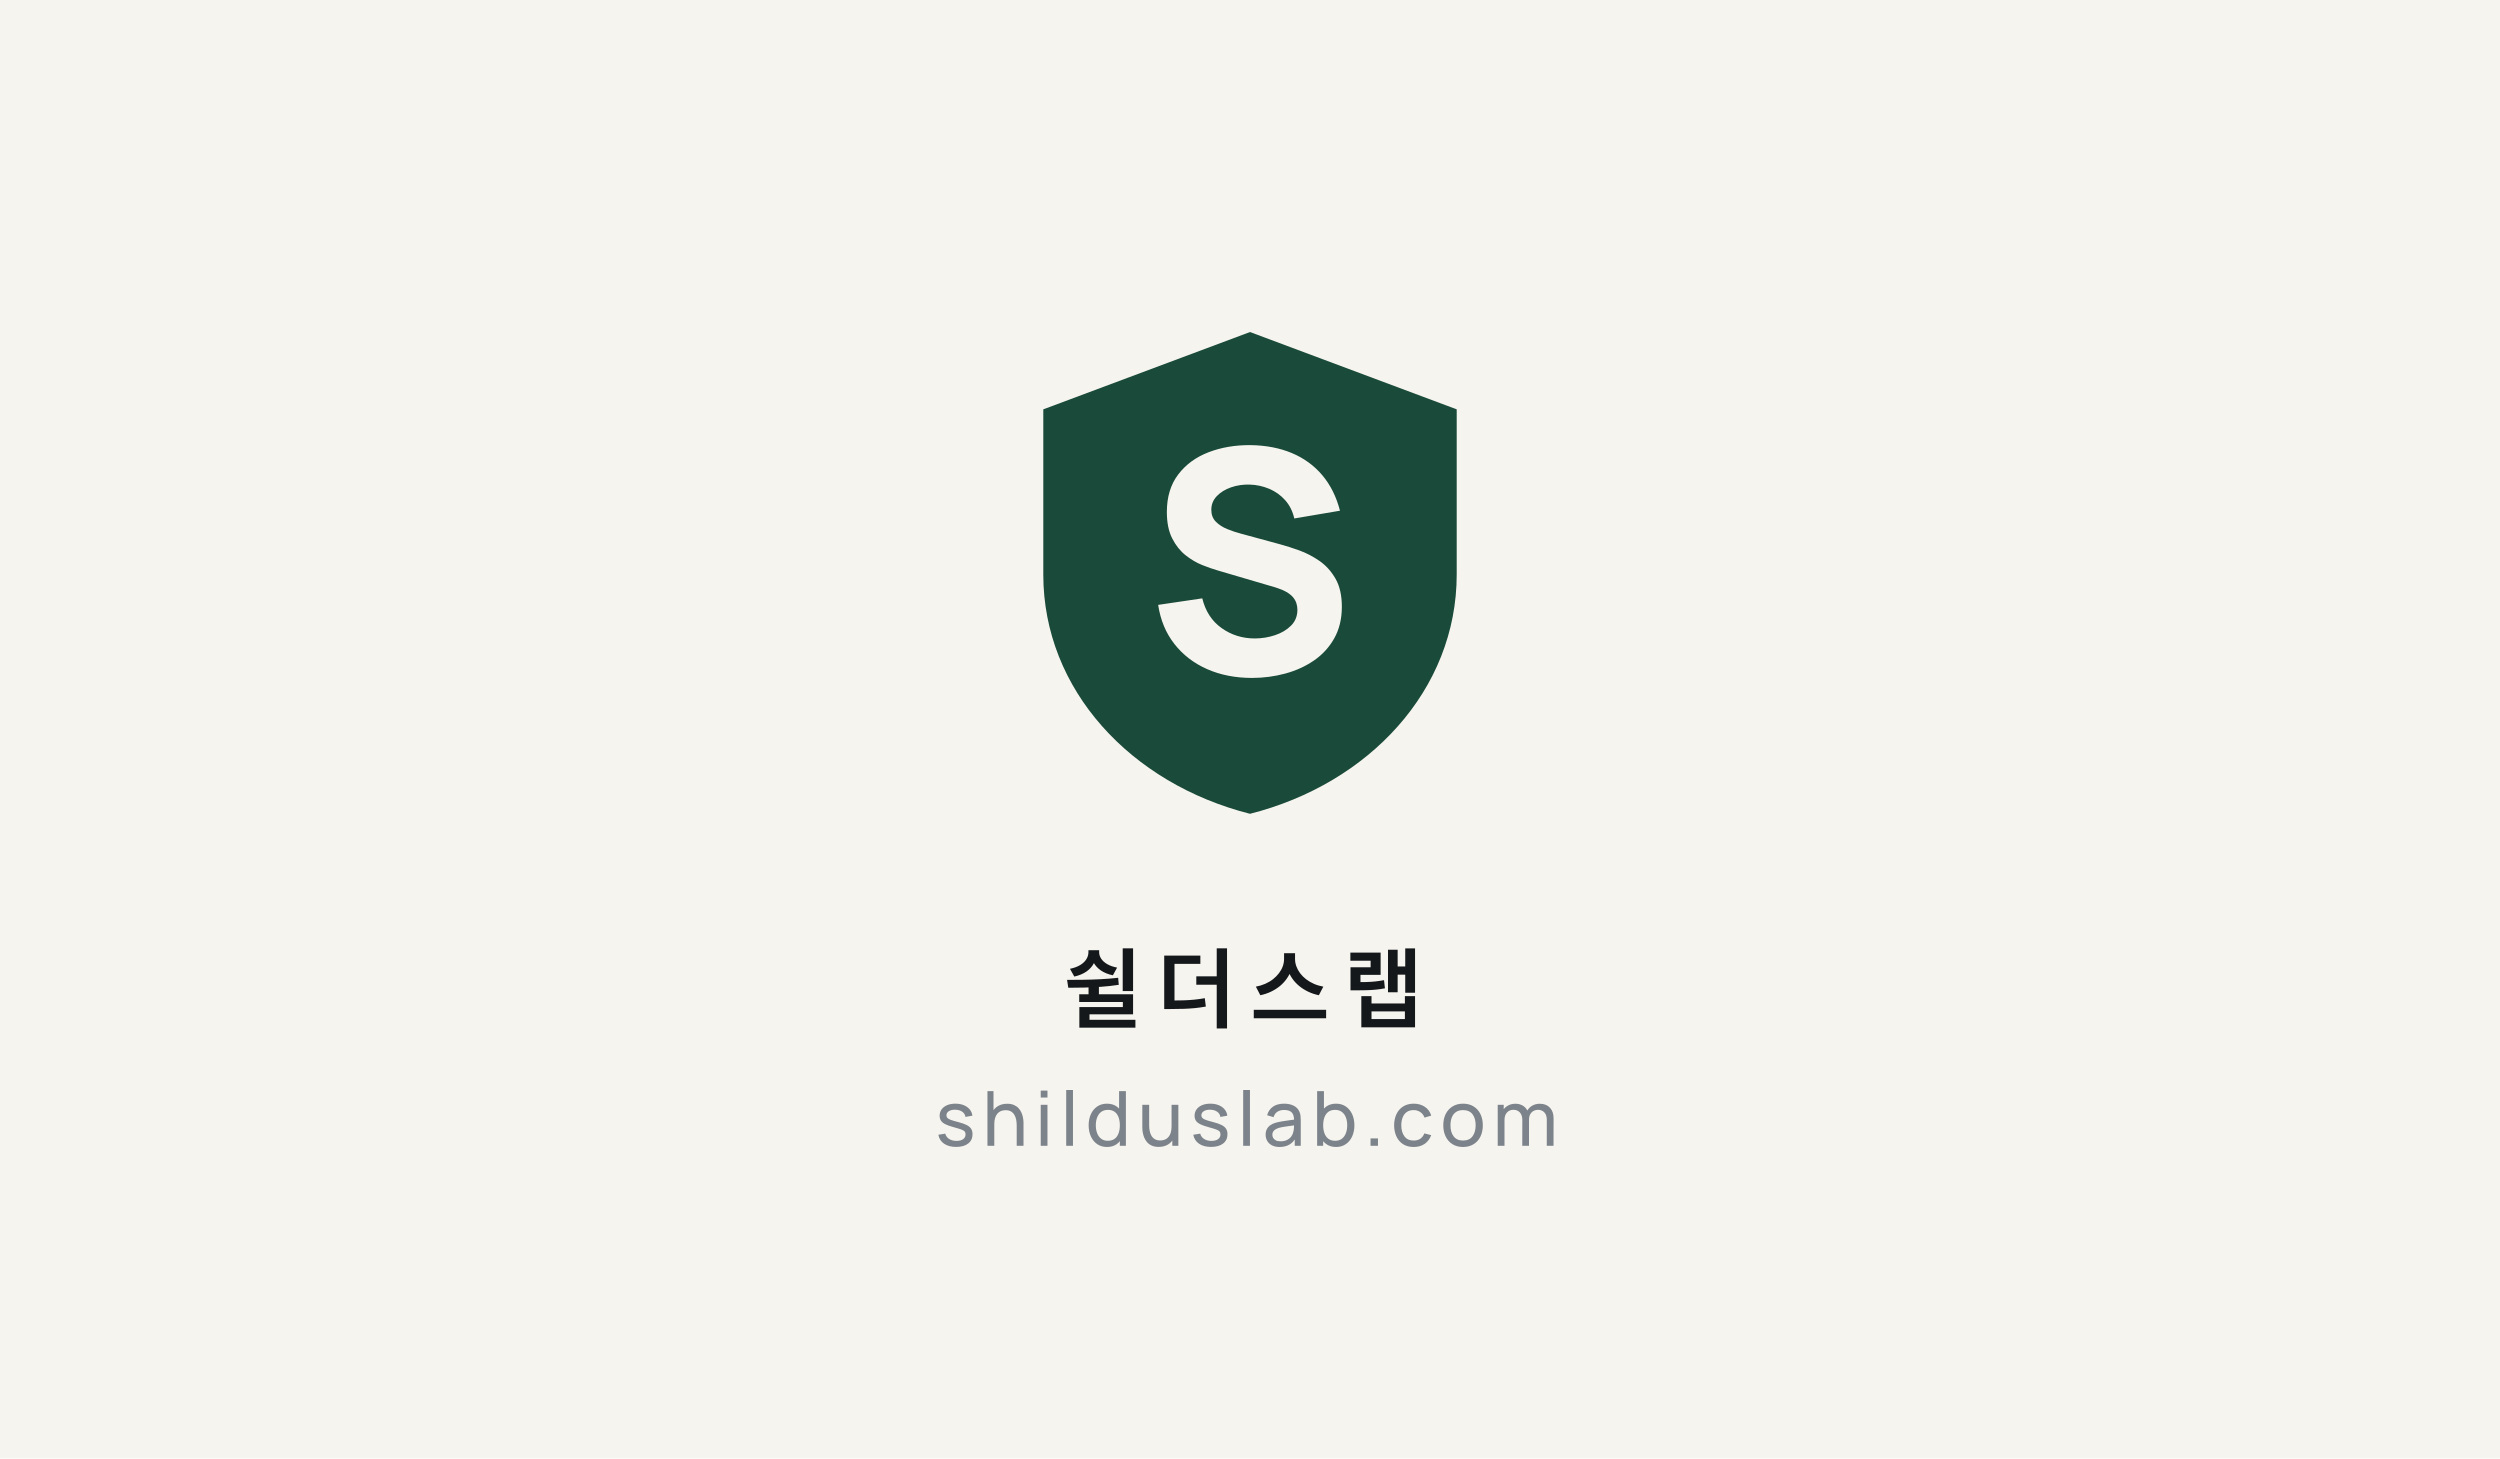
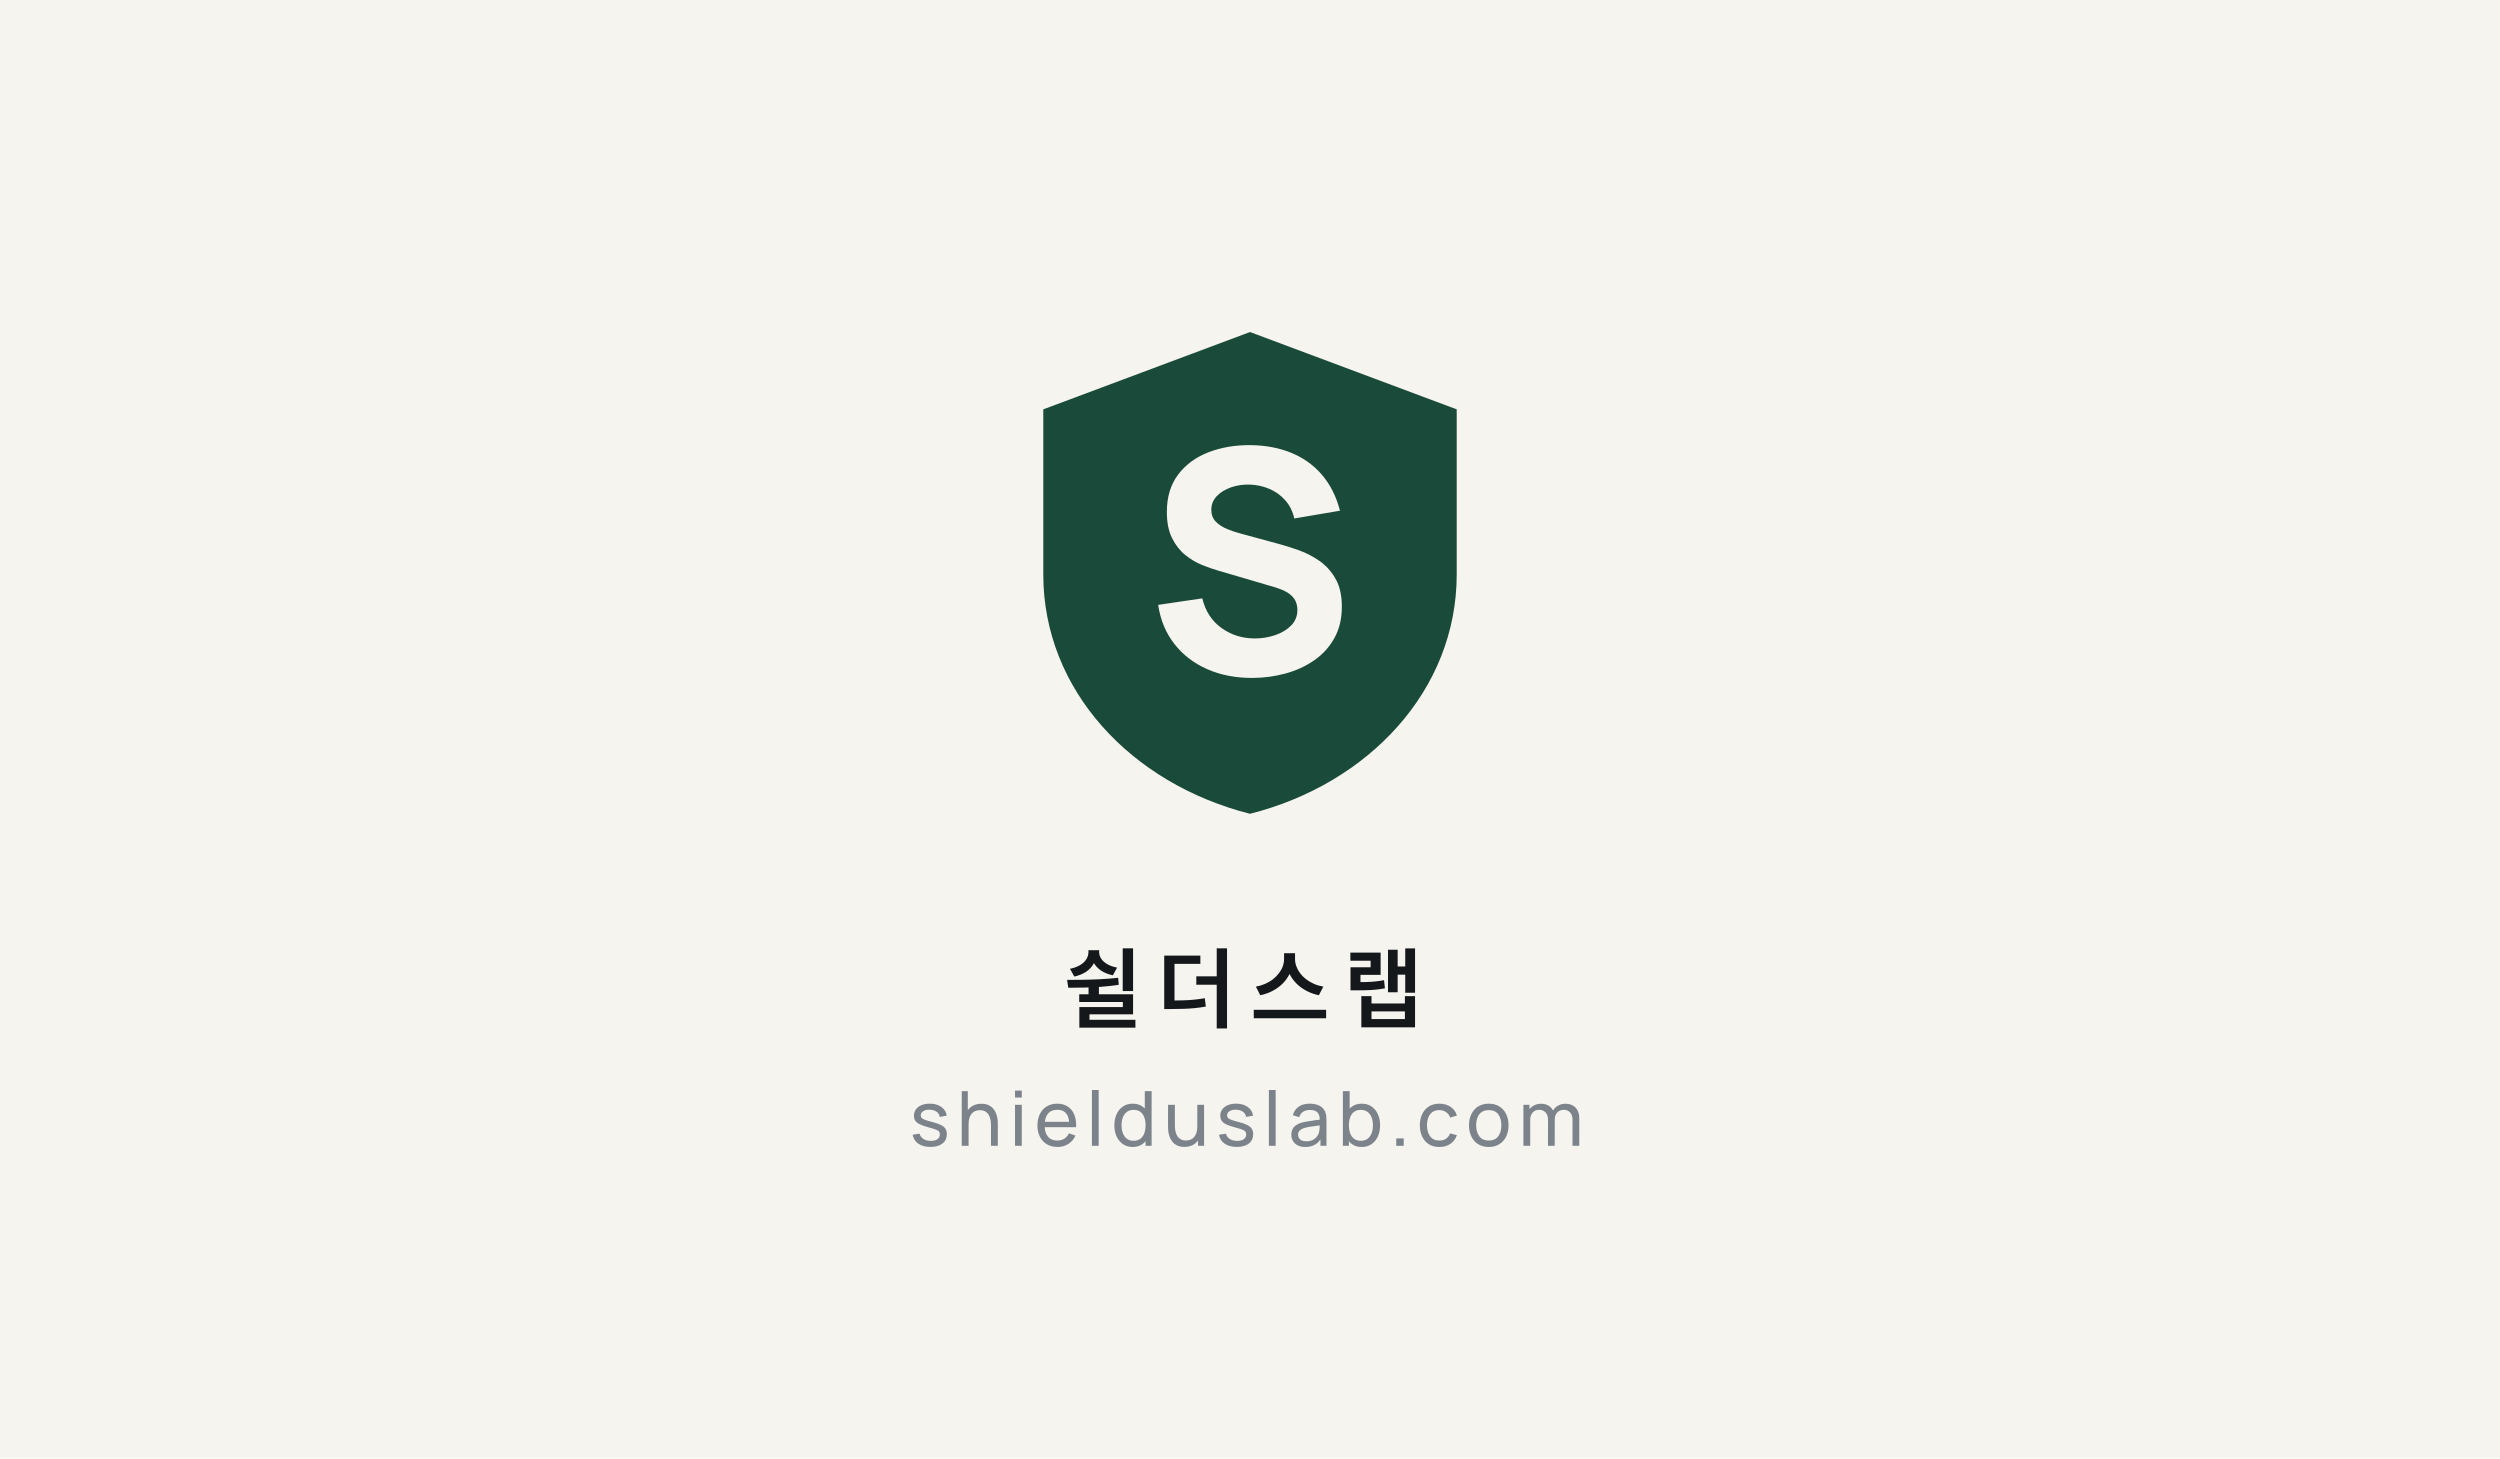
<svg xmlns="http://www.w3.org/2000/svg" width="96.0mm" height="56.0mm" viewBox="0 0 96.0 56.0">
  <rect width="96.0" height="56.0" fill="#F6F4EF" />
  <g transform="translate(38.000 12.000) scale(0.3125)">
    <path d="M32 2.4 L57.4 11.9 V32.2 C57.4 46.4 46.6 57.9 32 61.6 C17.4 57.9 6.6 46.4 6.6 32.2 V11.9 Z M32.248 44.904Q29.193 44.904 26.739 43.825Q24.285 42.746 22.709 40.731Q21.134 38.717 20.714 35.928L26.137 35.126Q26.710 37.494 28.505 38.774Q30.300 40.053 32.592 40.053Q33.872 40.053 35.075 39.652Q36.278 39.251 37.051 38.468Q37.825 37.685 37.825 36.539Q37.825 36.119 37.701 35.728Q37.576 35.336 37.290 34.993Q37.003 34.649 36.478 34.343Q35.953 34.038 35.151 33.789L28.009 31.689Q27.207 31.460 26.147 31.039Q25.087 30.619 24.094 29.836Q23.101 29.053 22.442 27.764Q21.783 26.475 21.783 24.508Q21.783 21.739 23.177 19.906Q24.571 18.072 26.901 17.175Q29.231 16.277 32.057 16.296Q34.903 16.335 37.137 17.270Q39.372 18.206 40.880 19.992Q42.389 21.777 43.057 24.355L37.443 25.310Q37.137 23.973 36.316 23.057Q35.495 22.140 34.359 21.663Q33.222 21.185 31.981 21.147Q30.759 21.109 29.680 21.481Q28.601 21.854 27.923 22.560Q27.245 23.267 27.245 24.241Q27.245 25.138 27.799 25.702Q28.352 26.265 29.193 26.609Q30.033 26.953 30.911 27.182L35.686 28.480Q36.755 28.767 38.054 29.235Q39.352 29.703 40.546 30.533Q41.740 31.364 42.513 32.720Q43.286 34.076 43.286 36.157Q43.286 38.373 42.360 40.025Q41.434 41.677 39.868 42.756Q38.302 43.835 36.326 44.369Q34.349 44.904 32.248 44.904Z" fill="#1A4B3A" fill-rule="evenodd" />
  </g>
  <path d="M41.800 37.749H42.198V38.287H41.800ZM41.022 37.930 40.976 37.628Q41.264 37.628 41.595 37.623Q41.926 37.619 42.271 37.601Q42.616 37.583 42.937 37.547L42.961 37.817Q42.630 37.868 42.290 37.892Q41.950 37.916 41.626 37.923Q41.302 37.930 41.022 37.930ZM41.796 36.488H42.108V36.564Q42.108 36.787 42.011 36.977Q41.915 37.168 41.725 37.303Q41.534 37.438 41.253 37.500L41.087 37.202Q41.323 37.153 41.480 37.057Q41.637 36.962 41.716 36.834Q41.796 36.705 41.796 36.564ZM41.895 36.488H42.207V36.564Q42.207 36.696 42.286 36.815Q42.365 36.934 42.518 37.023Q42.671 37.112 42.897 37.156L42.735 37.452Q42.464 37.395 42.276 37.267Q42.088 37.138 41.992 36.958Q41.895 36.778 41.895 36.564ZM43.112 36.416H43.510V38.058H43.112ZM41.442 38.180H43.510V38.950H41.837V39.227H41.447V38.672H43.117V38.477H41.442ZM41.447 39.161H43.600V39.462H41.447Z M44.706 38.420H44.949Q45.226 38.420 45.446 38.413Q45.666 38.406 45.864 38.386Q46.061 38.367 46.264 38.330L46.304 38.652Q46.093 38.691 45.889 38.711Q45.686 38.731 45.460 38.739Q45.234 38.747 44.949 38.747H44.706ZM44.706 36.694H46.094V37.012H45.101V38.543H44.706ZM46.722 36.417H47.118V39.493H46.722ZM45.938 37.490H46.891V37.814H45.938Z M49.308 36.604H49.653V36.829Q49.653 37.029 49.594 37.214Q49.536 37.399 49.425 37.561Q49.315 37.724 49.160 37.855Q49.004 37.985 48.811 38.078Q48.618 38.171 48.396 38.217L48.225 37.887Q48.419 37.851 48.586 37.778Q48.754 37.704 48.887 37.599Q49.020 37.493 49.114 37.368Q49.209 37.243 49.259 37.105Q49.308 36.966 49.308 36.829ZM49.387 36.604H49.730V36.829Q49.730 36.969 49.780 37.107Q49.830 37.246 49.924 37.372Q50.018 37.497 50.152 37.601Q50.285 37.704 50.452 37.778Q50.620 37.852 50.816 37.887L50.644 38.217Q50.421 38.171 50.229 38.078Q50.036 37.985 49.881 37.856Q49.726 37.726 49.615 37.564Q49.504 37.401 49.445 37.216Q49.387 37.030 49.387 36.829ZM48.145 38.776H50.923V39.101H48.145Z M53.961 36.418H54.338V38.121H53.961ZM53.576 37.111H54.087V37.428H53.576ZM53.299 36.470H53.670V38.102H53.299ZM52.275 38.252H52.666V38.532H53.948V38.252H54.338V39.450H52.275ZM52.666 38.838V39.131H53.948V38.838ZM51.859 37.715H52.067Q52.286 37.715 52.466 37.710Q52.645 37.705 52.810 37.688Q52.975 37.670 53.147 37.638L53.181 37.952Q53.003 37.986 52.833 38.002Q52.663 38.019 52.478 38.024Q52.292 38.030 52.067 38.030H51.859ZM51.854 36.581H53.016V37.434H52.242V37.987H51.859V37.143H52.632V36.891H51.854Z" fill="#15181B" />
-   <path d="M36.715 44.042Q36.433 44.042 36.253 43.919Q36.073 43.796 36.033 43.574L36.298 43.532Q36.330 43.660 36.445 43.735Q36.561 43.810 36.731 43.810Q36.892 43.810 36.985 43.744Q37.077 43.677 37.077 43.561Q37.077 43.495 37.046 43.453Q37.016 43.412 36.920 43.375Q36.825 43.339 36.632 43.287Q36.423 43.231 36.304 43.172Q36.184 43.113 36.133 43.034Q36.082 42.955 36.082 42.842Q36.082 42.704 36.158 42.600Q36.234 42.496 36.370 42.438Q36.506 42.381 36.687 42.381Q36.867 42.381 37.008 42.438Q37.149 42.496 37.236 42.600Q37.323 42.704 37.339 42.842L37.074 42.890Q37.055 42.764 36.952 42.691Q36.849 42.617 36.687 42.613Q36.534 42.608 36.439 42.668Q36.343 42.728 36.343 42.829Q36.343 42.887 36.379 42.927Q36.414 42.968 36.511 43.004Q36.609 43.040 36.794 43.087Q37.002 43.140 37.122 43.202Q37.242 43.264 37.294 43.348Q37.345 43.432 37.345 43.554Q37.345 43.782 37.177 43.912Q37.010 44.042 36.715 44.042Z M39.041 44.000V43.211Q39.041 43.099 39.021 42.996Q39.001 42.892 38.952 42.810Q38.903 42.727 38.821 42.679Q38.738 42.631 38.614 42.631Q38.516 42.631 38.436 42.664Q38.356 42.697 38.299 42.764Q38.242 42.830 38.211 42.932Q38.181 43.033 38.181 43.170L38.010 43.118Q38.010 42.889 38.092 42.725Q38.175 42.561 38.324 42.472Q38.474 42.384 38.676 42.384Q38.829 42.384 38.937 42.432Q39.045 42.480 39.117 42.560Q39.188 42.640 39.229 42.738Q39.270 42.836 39.287 42.938Q39.303 43.040 39.303 43.129V44.000ZM37.918 44.000V41.900H38.151V43.059H38.181V44.000Z M39.964 42.146V41.878H40.223V42.146ZM39.964 44.000V42.425H40.223V44.000Z M40.942 44.000V41.856H41.202V44.000Z M42.509 44.044Q42.289 44.044 42.131 43.934Q41.973 43.824 41.889 43.636Q41.804 43.447 41.804 43.211Q41.804 42.975 41.889 42.787Q41.973 42.599 42.131 42.490Q42.289 42.381 42.508 42.381Q42.730 42.381 42.882 42.490Q43.034 42.598 43.112 42.786Q43.190 42.973 43.190 43.211Q43.190 43.447 43.112 43.635Q43.034 43.824 42.883 43.934Q42.731 44.044 42.509 44.044ZM42.541 43.806Q42.700 43.806 42.803 43.729Q42.905 43.653 42.953 43.518Q43.002 43.384 43.002 43.211Q43.002 43.037 42.953 42.903Q42.904 42.769 42.803 42.694Q42.703 42.619 42.549 42.619Q42.388 42.619 42.284 42.698Q42.180 42.776 42.130 42.911Q42.079 43.045 42.079 43.211Q42.079 43.379 42.130 43.514Q42.181 43.649 42.284 43.727Q42.386 43.806 42.541 43.806ZM43.002 44.000V42.841H42.973V41.900H43.234V44.000Z M44.492 44.041Q44.340 44.041 44.232 43.993Q44.123 43.945 44.052 43.865Q43.981 43.785 43.940 43.687Q43.899 43.589 43.882 43.487Q43.865 43.385 43.865 43.296V42.425H44.128V43.214Q44.128 43.325 44.148 43.429Q44.168 43.533 44.217 43.615Q44.266 43.698 44.348 43.746Q44.430 43.794 44.555 43.794Q44.653 43.794 44.733 43.761Q44.813 43.728 44.869 43.661Q44.926 43.595 44.957 43.493Q44.988 43.391 44.988 43.255L45.159 43.307Q45.159 43.536 45.077 43.700Q44.994 43.864 44.845 43.953Q44.695 44.041 44.492 44.041ZM45.017 44.000V43.579H44.988V42.425H45.249V44.000Z M46.505 44.042Q46.222 44.042 46.043 43.919Q45.863 43.796 45.822 43.574L46.088 43.532Q46.120 43.660 46.235 43.735Q46.350 43.810 46.521 43.810Q46.682 43.810 46.774 43.744Q46.866 43.677 46.866 43.561Q46.866 43.495 46.836 43.453Q46.805 43.412 46.710 43.375Q46.614 43.339 46.422 43.287Q46.213 43.231 46.093 43.172Q45.973 43.113 45.922 43.034Q45.872 42.955 45.872 42.842Q45.872 42.704 45.948 42.600Q46.023 42.496 46.159 42.438Q46.295 42.381 46.477 42.381Q46.656 42.381 46.797 42.438Q46.939 42.496 47.025 42.600Q47.112 42.704 47.129 42.842L46.863 42.890Q46.844 42.764 46.741 42.691Q46.638 42.617 46.477 42.613Q46.324 42.608 46.228 42.668Q46.133 42.728 46.133 42.829Q46.133 42.887 46.168 42.927Q46.204 42.968 46.301 43.004Q46.398 43.040 46.583 43.087Q46.791 43.140 46.912 43.202Q47.032 43.264 47.083 43.348Q47.135 43.432 47.135 43.554Q47.135 43.782 46.967 43.912Q46.799 44.042 46.505 44.042Z M47.738 44.000V41.856H47.998V44.000Z M49.135 44.044Q48.958 44.044 48.839 43.979Q48.720 43.915 48.660 43.808Q48.600 43.701 48.600 43.574Q48.600 43.450 48.647 43.359Q48.694 43.269 48.780 43.208Q48.867 43.147 48.986 43.112Q49.098 43.082 49.237 43.059Q49.376 43.036 49.519 43.017Q49.662 42.999 49.787 42.981L49.693 43.035Q49.697 42.825 49.609 42.724Q49.521 42.623 49.306 42.623Q49.163 42.623 49.055 42.689Q48.948 42.754 48.905 42.899L48.658 42.825Q48.714 42.617 48.878 42.499Q49.042 42.381 49.308 42.381Q49.522 42.381 49.676 42.458Q49.830 42.534 49.898 42.689Q49.931 42.762 49.940 42.847Q49.949 42.932 49.949 43.026V44.000H49.718V43.622L49.772 43.657Q49.683 43.849 49.523 43.946Q49.363 44.044 49.135 44.044ZM49.174 43.826Q49.314 43.826 49.417 43.777Q49.520 43.727 49.583 43.644Q49.645 43.561 49.664 43.463Q49.685 43.390 49.688 43.301Q49.691 43.212 49.691 43.163L49.781 43.202Q49.654 43.221 49.531 43.237Q49.408 43.253 49.299 43.270Q49.190 43.288 49.103 43.313Q49.038 43.334 48.982 43.366Q48.926 43.398 48.892 43.449Q48.858 43.499 48.858 43.573Q48.858 43.638 48.890 43.696Q48.923 43.754 48.992 43.790Q49.062 43.826 49.174 43.826Z M51.303 44.044Q51.082 44.044 50.930 43.934Q50.778 43.824 50.700 43.635Q50.622 43.447 50.622 43.211Q50.622 42.973 50.700 42.786Q50.778 42.598 50.930 42.490Q51.082 42.381 51.305 42.381Q51.523 42.381 51.681 42.490Q51.839 42.599 51.924 42.787Q52.009 42.975 52.009 43.211Q52.009 43.447 51.924 43.636Q51.839 43.824 51.681 43.934Q51.523 44.044 51.303 44.044ZM50.578 44.000V41.900H50.839V42.841H50.810V44.000ZM51.271 43.806Q51.426 43.806 51.529 43.727Q51.631 43.649 51.682 43.514Q51.733 43.379 51.733 43.211Q51.733 43.045 51.683 42.911Q51.632 42.776 51.528 42.698Q51.424 42.619 51.264 42.619Q51.110 42.619 51.009 42.694Q50.909 42.769 50.859 42.903Q50.810 43.037 50.810 43.211Q50.810 43.384 50.859 43.518Q50.908 43.653 51.010 43.729Q51.112 43.806 51.271 43.806Z M52.629 44.000V43.714H52.914V44.000Z M54.285 44.044Q54.045 44.044 53.878 43.937Q53.711 43.829 53.624 43.642Q53.536 43.454 53.534 43.212Q53.536 42.967 53.626 42.779Q53.715 42.592 53.883 42.487Q54.051 42.381 54.288 42.381Q54.536 42.381 54.717 42.504Q54.897 42.626 54.959 42.839L54.702 42.916Q54.652 42.779 54.540 42.704Q54.429 42.628 54.285 42.628Q54.123 42.628 54.018 42.703Q53.913 42.778 53.862 42.910Q53.811 43.042 53.809 43.212Q53.812 43.476 53.931 43.637Q54.050 43.797 54.285 43.797Q54.439 43.797 54.541 43.727Q54.643 43.656 54.696 43.522L54.959 43.590Q54.876 43.810 54.703 43.927Q54.529 44.044 54.285 44.044Z M56.180 44.044Q55.945 44.044 55.775 43.937Q55.605 43.831 55.514 43.643Q55.422 43.455 55.422 43.211Q55.422 42.964 55.515 42.777Q55.609 42.590 55.779 42.486Q55.949 42.381 56.180 42.381Q56.417 42.381 56.587 42.487Q56.757 42.593 56.849 42.780Q56.940 42.968 56.940 43.211Q56.940 43.458 56.848 43.646Q56.756 43.833 56.585 43.938Q56.414 44.044 56.180 44.044ZM56.180 43.797Q56.425 43.797 56.545 43.634Q56.665 43.471 56.665 43.211Q56.665 42.945 56.544 42.786Q56.423 42.628 56.180 42.628Q56.016 42.628 55.909 42.702Q55.802 42.776 55.750 42.908Q55.698 43.039 55.698 43.211Q55.698 43.477 55.820 43.637Q55.943 43.797 56.180 43.797Z M59.396 44.000 59.397 42.992Q59.397 42.816 59.303 42.716Q59.208 42.616 59.059 42.616Q58.971 42.616 58.892 42.657Q58.814 42.697 58.764 42.782Q58.715 42.867 58.715 43.000L58.578 42.944Q58.574 42.776 58.646 42.650Q58.718 42.524 58.844 42.454Q58.970 42.384 59.127 42.384Q59.374 42.384 59.515 42.534Q59.657 42.684 59.657 42.935L59.655 44.000ZM57.512 44.000V42.425H57.743V42.846H57.773V44.000ZM58.455 44.000 58.457 43.002Q58.457 42.822 58.363 42.719Q58.270 42.616 58.115 42.616Q57.961 42.616 57.867 42.721Q57.773 42.827 57.773 43.000L57.636 42.918Q57.636 42.765 57.708 42.644Q57.781 42.523 57.907 42.454Q58.032 42.384 58.191 42.384Q58.350 42.384 58.468 42.452Q58.586 42.519 58.650 42.644Q58.715 42.768 58.715 42.940L58.713 44.000Z" fill="#7C838A" />
+   <path d="M35.728 44.042Q35.446 44.042 35.266 43.919Q35.087 43.796 35.046 43.574L35.311 43.532Q35.343 43.660 35.458 43.735Q35.574 43.810 35.744 43.810Q35.905 43.810 35.998 43.744Q36.090 43.677 36.090 43.561Q36.090 43.495 36.059 43.453Q36.029 43.412 35.933 43.375Q35.838 43.339 35.645 43.287Q35.437 43.231 35.317 43.172Q35.197 43.113 35.146 43.034Q35.095 42.955 35.095 42.842Q35.095 42.704 35.171 42.600Q35.247 42.496 35.383 42.438Q35.519 42.381 35.700 42.381Q35.880 42.381 36.021 42.438Q36.162 42.496 36.249 42.600Q36.336 42.704 36.352 42.842L36.087 42.890Q36.068 42.764 35.965 42.691Q35.862 42.617 35.700 42.613Q35.547 42.608 35.452 42.668Q35.356 42.728 35.356 42.829Q35.356 42.887 35.392 42.927Q35.427 42.968 35.524 43.004Q35.622 43.040 35.807 43.087Q36.015 43.140 36.135 43.202Q36.255 43.264 36.307 43.348Q36.358 43.432 36.358 43.554Q36.358 43.782 36.190 43.912Q36.023 44.042 35.728 44.042Z M38.054 44.000V43.211Q38.054 43.099 38.034 42.996Q38.014 42.892 37.965 42.810Q37.916 42.727 37.834 42.679Q37.751 42.631 37.627 42.631Q37.529 42.631 37.449 42.664Q37.369 42.697 37.312 42.764Q37.255 42.830 37.224 42.932Q37.194 43.033 37.194 43.170L37.023 43.118Q37.023 42.889 37.105 42.725Q37.188 42.561 37.337 42.472Q37.487 42.384 37.689 42.384Q37.842 42.384 37.950 42.432Q38.058 42.480 38.130 42.560Q38.201 42.640 38.242 42.738Q38.283 42.836 38.300 42.938Q38.316 43.040 38.316 43.129V44.000ZM36.931 44.000V41.900H37.164V43.059H37.194V44.000Z M38.977 42.146V41.878H39.236V42.146ZM38.977 44.000V42.425H39.236V44.000Z M40.608 44.044Q40.376 44.044 40.203 43.941Q40.030 43.839 39.934 43.654Q39.838 43.469 39.838 43.223Q39.838 42.965 39.933 42.776Q40.027 42.587 40.197 42.484Q40.368 42.381 40.597 42.381Q40.834 42.381 41.001 42.491Q41.168 42.600 41.252 42.803Q41.336 43.005 41.324 43.285H41.062V43.192Q41.058 42.902 40.944 42.758Q40.830 42.615 40.605 42.615Q40.364 42.615 40.239 42.769Q40.114 42.924 40.114 43.212Q40.114 43.491 40.239 43.644Q40.364 43.797 40.597 43.797Q40.753 43.797 40.868 43.726Q40.983 43.654 41.049 43.520L41.298 43.606Q41.206 43.815 41.021 43.929Q40.837 44.044 40.608 44.044ZM40.026 43.285V43.077H41.190V43.285Z M41.929 44.000V41.856H42.189V44.000Z M43.497 44.044Q43.277 44.044 43.119 43.934Q42.961 43.824 42.876 43.636Q42.791 43.447 42.791 43.211Q42.791 42.975 42.876 42.787Q42.961 42.599 43.119 42.490Q43.277 42.381 43.495 42.381Q43.718 42.381 43.870 42.490Q44.022 42.598 44.100 42.786Q44.178 42.973 44.178 43.211Q44.178 43.447 44.100 43.635Q44.022 43.824 43.870 43.934Q43.718 44.044 43.497 44.044ZM43.529 43.806Q43.688 43.806 43.790 43.729Q43.892 43.653 43.941 43.518Q43.990 43.384 43.990 43.211Q43.990 43.037 43.940 42.903Q43.891 42.769 43.791 42.694Q43.690 42.619 43.536 42.619Q43.376 42.619 43.271 42.698Q43.167 42.776 43.117 42.911Q43.067 43.045 43.067 43.211Q43.067 43.379 43.118 43.514Q43.169 43.649 43.271 43.727Q43.373 43.806 43.529 43.806ZM43.990 44.000V42.841H43.960V41.900H44.222V44.000Z M45.480 44.041Q45.327 44.041 45.219 43.993Q45.111 43.945 45.039 43.865Q44.968 43.785 44.927 43.687Q44.886 43.589 44.869 43.487Q44.853 43.385 44.853 43.296V42.425H45.115V43.214Q45.115 43.325 45.135 43.429Q45.155 43.533 45.204 43.615Q45.253 43.698 45.335 43.746Q45.418 43.794 45.542 43.794Q45.640 43.794 45.720 43.761Q45.800 43.728 45.857 43.661Q45.914 43.595 45.945 43.493Q45.976 43.391 45.976 43.255L46.146 43.307Q46.146 43.536 46.064 43.700Q45.981 43.864 45.832 43.953Q45.682 44.041 45.480 44.041ZM46.005 44.000V43.579H45.976V42.425H46.237V44.000Z M47.492 44.042Q47.210 44.042 47.030 43.919Q46.850 43.796 46.809 43.574L47.075 43.532Q47.107 43.660 47.222 43.735Q47.337 43.810 47.508 43.810Q47.669 43.810 47.761 43.744Q47.854 43.677 47.854 43.561Q47.854 43.495 47.823 43.453Q47.792 43.412 47.697 43.375Q47.601 43.339 47.409 43.287Q47.200 43.231 47.080 43.172Q46.960 43.113 46.910 43.034Q46.859 42.955 46.859 42.842Q46.859 42.704 46.935 42.600Q47.011 42.496 47.147 42.438Q47.283 42.381 47.464 42.381Q47.644 42.381 47.785 42.438Q47.926 42.496 48.013 42.600Q48.099 42.704 48.116 42.842L47.851 42.890Q47.832 42.764 47.729 42.691Q47.625 42.617 47.464 42.613Q47.311 42.608 47.216 42.668Q47.120 42.728 47.120 42.829Q47.120 42.887 47.155 42.927Q47.191 42.968 47.288 43.004Q47.386 43.040 47.571 43.087Q47.779 43.140 47.899 43.202Q48.019 43.264 48.071 43.348Q48.122 43.432 48.122 43.554Q48.122 43.782 47.954 43.912Q47.787 44.042 47.492 44.042Z M48.725 44.000V41.856H48.985V44.000Z M50.122 44.044Q49.946 44.044 49.827 43.979Q49.707 43.915 49.647 43.808Q49.587 43.701 49.587 43.574Q49.587 43.450 49.634 43.359Q49.681 43.269 49.767 43.208Q49.854 43.147 49.973 43.112Q50.086 43.082 50.225 43.059Q50.364 43.036 50.506 43.017Q50.649 42.999 50.774 42.981L50.681 43.035Q50.684 42.825 50.597 42.724Q50.509 42.623 50.293 42.623Q50.150 42.623 50.042 42.689Q49.935 42.754 49.892 42.899L49.645 42.825Q49.701 42.617 49.865 42.499Q50.029 42.381 50.296 42.381Q50.509 42.381 50.663 42.458Q50.817 42.534 50.885 42.689Q50.918 42.762 50.927 42.847Q50.936 42.932 50.936 43.026V44.000H50.706V43.622L50.760 43.657Q50.671 43.849 50.510 43.946Q50.350 44.044 50.122 44.044ZM50.162 43.826Q50.302 43.826 50.404 43.777Q50.507 43.727 50.570 43.644Q50.633 43.561 50.652 43.463Q50.673 43.390 50.675 43.301Q50.678 43.212 50.678 43.163L50.768 43.202Q50.641 43.221 50.519 43.237Q50.396 43.253 50.286 43.270Q50.177 43.288 50.090 43.313Q50.025 43.334 49.969 43.366Q49.914 43.398 49.879 43.449Q49.845 43.499 49.845 43.573Q49.845 43.638 49.878 43.696Q49.910 43.754 49.980 43.790Q50.049 43.826 50.162 43.826Z M52.290 44.044Q52.069 44.044 51.917 43.934Q51.765 43.824 51.687 43.635Q51.609 43.447 51.609 43.211Q51.609 42.973 51.687 42.786Q51.765 42.598 51.917 42.490Q52.070 42.381 52.292 42.381Q52.511 42.381 52.669 42.490Q52.826 42.599 52.911 42.787Q52.996 42.975 52.996 43.211Q52.996 43.447 52.911 43.636Q52.826 43.824 52.669 43.934Q52.511 44.044 52.290 44.044ZM51.566 44.000V41.900H51.827V42.841H51.798V44.000ZM52.258 43.806Q52.414 43.806 52.516 43.727Q52.619 43.649 52.670 43.514Q52.721 43.379 52.721 43.211Q52.721 43.045 52.670 42.911Q52.619 42.776 52.515 42.698Q52.412 42.619 52.251 42.619Q52.097 42.619 51.997 42.694Q51.896 42.769 51.847 42.903Q51.798 43.037 51.798 43.211Q51.798 43.384 51.846 43.518Q51.895 43.653 51.997 43.729Q52.099 43.806 52.258 43.806Z M53.616 44.000V43.714H53.902V44.000Z M55.272 44.044Q55.032 44.044 54.865 43.937Q54.698 43.829 54.611 43.642Q54.523 43.454 54.521 43.212Q54.523 42.967 54.613 42.779Q54.703 42.592 54.870 42.487Q55.038 42.381 55.275 42.381Q55.524 42.381 55.704 42.504Q55.884 42.626 55.946 42.839L55.689 42.916Q55.639 42.779 55.527 42.704Q55.416 42.628 55.272 42.628Q55.110 42.628 55.005 42.703Q54.900 42.778 54.849 42.910Q54.798 43.042 54.797 43.212Q54.799 43.476 54.918 43.637Q55.037 43.797 55.272 43.797Q55.426 43.797 55.528 43.727Q55.630 43.656 55.683 43.522L55.946 43.590Q55.864 43.810 55.690 43.927Q55.516 44.044 55.272 44.044Z M57.168 44.044Q56.932 44.044 56.762 43.937Q56.592 43.831 56.501 43.643Q56.409 43.455 56.409 43.211Q56.409 42.964 56.503 42.777Q56.596 42.590 56.766 42.486Q56.937 42.381 57.168 42.381Q57.404 42.381 57.574 42.487Q57.744 42.593 57.836 42.780Q57.928 42.968 57.928 43.211Q57.928 43.458 57.835 43.646Q57.743 43.833 57.572 43.938Q57.402 44.044 57.168 44.044ZM57.168 43.797Q57.412 43.797 57.532 43.634Q57.652 43.471 57.652 43.211Q57.652 42.945 57.531 42.786Q57.410 42.628 57.168 42.628Q57.003 42.628 56.896 42.702Q56.789 42.776 56.737 42.908Q56.685 43.039 56.685 43.211Q56.685 43.477 56.808 43.637Q56.930 43.797 57.168 43.797Z M60.383 44.000 60.385 42.992Q60.385 42.816 60.290 42.716Q60.196 42.616 60.046 42.616Q59.958 42.616 59.880 42.657Q59.801 42.697 59.752 42.782Q59.702 42.867 59.702 43.000L59.565 42.944Q59.561 42.776 59.633 42.650Q59.706 42.524 59.831 42.454Q59.957 42.384 60.115 42.384Q60.361 42.384 60.503 42.534Q60.644 42.684 60.644 42.935L60.643 44.000ZM58.499 44.000V42.425H58.731V42.846H58.760V44.000ZM59.442 44.000 59.444 43.002Q59.444 42.822 59.351 42.719Q59.257 42.616 59.103 42.616Q58.949 42.616 58.854 42.721Q58.760 42.827 58.760 43.000L58.623 42.918Q58.623 42.765 58.696 42.644Q58.769 42.523 58.894 42.454Q59.020 42.384 59.178 42.384Q59.337 42.384 59.455 42.452Q59.573 42.519 59.637 42.644Q59.702 42.768 59.702 42.940L59.701 44.000Z" fill="#7C838A" />
</svg>
